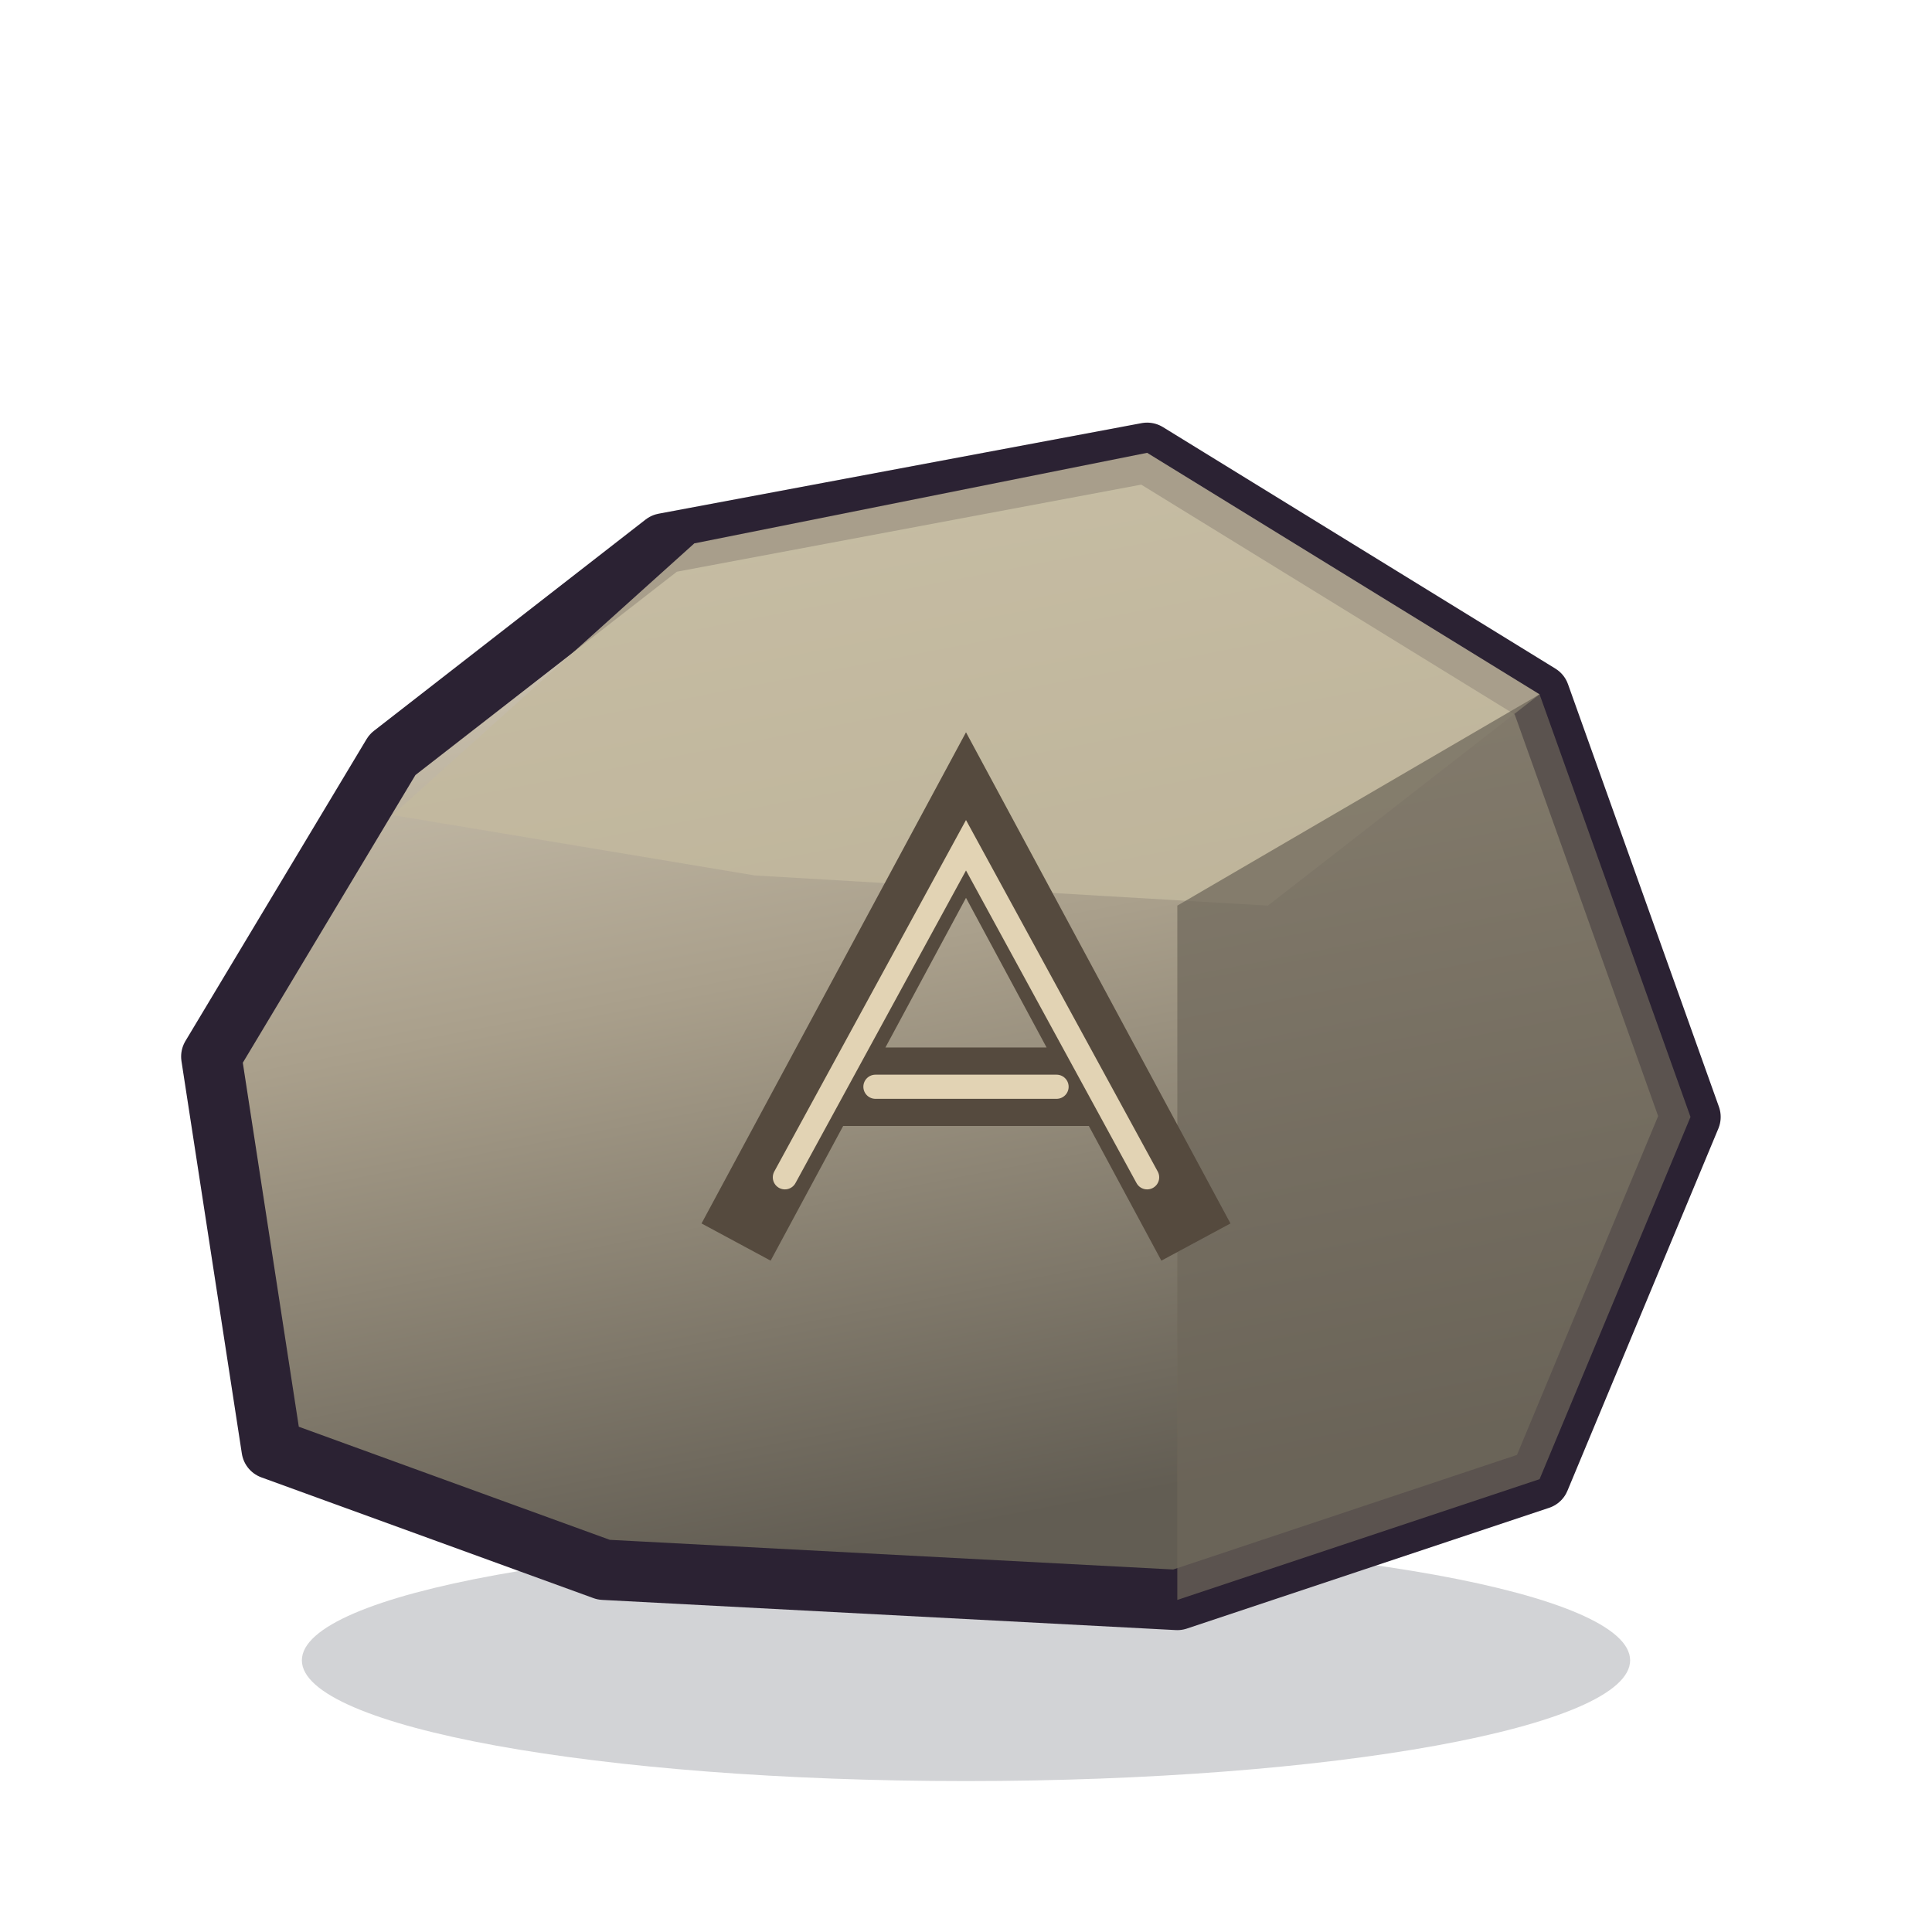
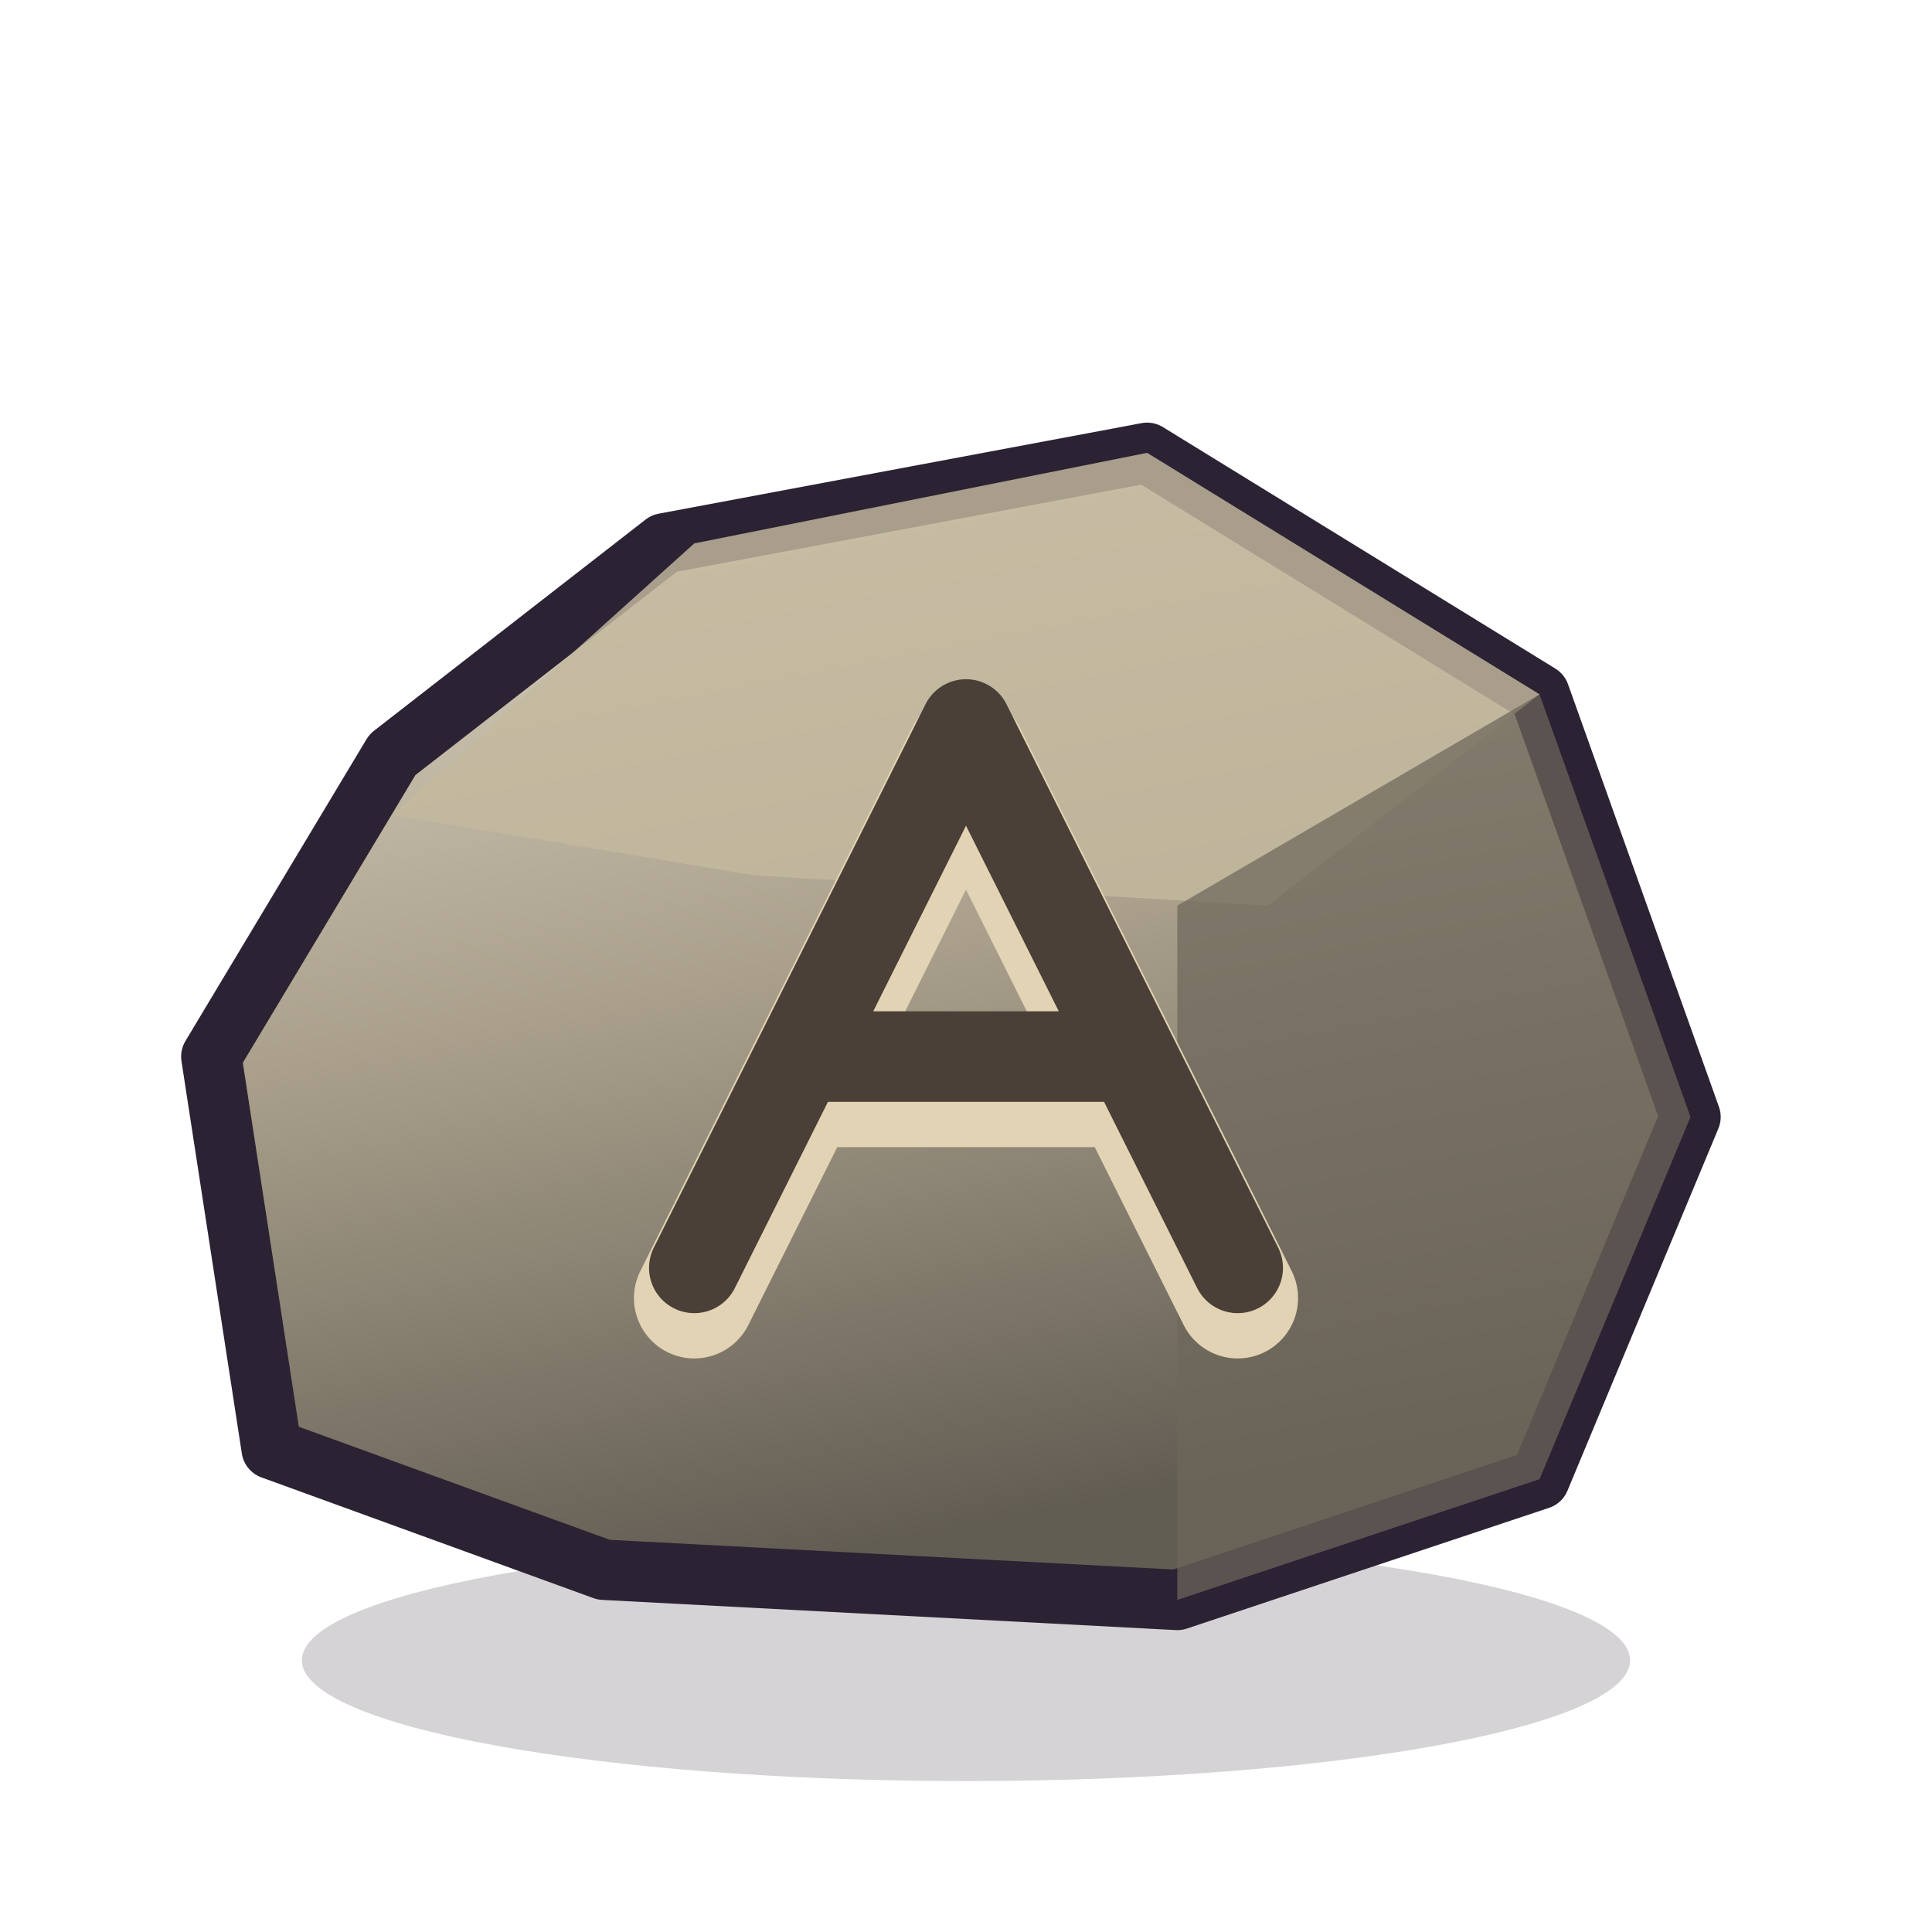
<svg xmlns="http://www.w3.org/2000/svg" width="64" height="64" viewBox="0 0 64 64">
  <defs>
    <linearGradient id="stone" x1="0" y1="0" x2=".25" y2="1">
      <stop stop-color="#e0d8c6" />
      <stop offset=".52" stop-color="#a99f8b" />
      <stop offset="1" stop-color="#625d53" />
    </linearGradient>
    <linearGradient id="wood" x1="0" y1="0" x2=".25" y2="1">
      <stop stop-color="#c4955f" />
      <stop offset=".52" stop-color="#87603e" />
      <stop offset="1" stop-color="#4d392f" />
    </linearGradient>
    <linearGradient id="bone" x1="0" y1="0" x2=".25" y2="1">
      <stop stop-color="#fff0ce" />
      <stop offset=".55" stop-color="#dfc69e" />
      <stop offset="1" stop-color="#ab8c69" />
    </linearGradient>
    <linearGradient id="cloth" x1="0" y1="0" x2=".25" y2="1">
      <stop stop-color="#b77563" />
      <stop offset=".52" stop-color="#8c5148" />
      <stop offset="1" stop-color="#4b3838" />
    </linearGradient>
    <linearGradient id="ruin" x1="0" y1="0" x2=".25" y2="1">
      <stop stop-color="#d2c6ad" />
      <stop offset=".52" stop-color="#9e9381" />
      <stop offset="1" stop-color="#61594e" />
    </linearGradient>
  </defs>
-   <ellipse cx="32" cy="55" rx="22" ry="4" fill="#202330" opacity=".20" />
+   <ellipse cx="32" cy="55" rx="22" ry="4" fill="#2b2233" opacity=".20" />
  <path d="M9 48 7 35 13 25 22 18 38 15 51 23 56 37 51 49 39 53 20 52Z" fill="url(#stone)" stroke="#2b2233" stroke-width="2" stroke-linejoin="round" />
  <path d="m13 27 10-9 15-3 13 8-9 7-17-1Z" fill="#c3b99f" opacity=".82" />
  <path d="m39 30 12-7 5 14-5 12-12 4Z" fill="#6e675a" opacity=".72" />
-   <path d="m25 40 7-13 7 13m-10-4h7" fill="none" stroke="#554a3e" stroke-width="2.6" stroke-linecap="square" stroke-linejoin="miter" />
-   <path d="m26 39 6-11 6 11m-9-3h6" fill="none" stroke="#e2d3b4" stroke-width=".8" stroke-linecap="round" />
+   <path d="M23 43 32 25 41 43M27 36h10" fill="none" stroke="#e2d3b4" stroke-width="4" stroke-linecap="round" stroke-linejoin="round" />
+   <path d="M23 42 32 24 41 42M27 35h10" fill="none" stroke="#4b4037" stroke-width="3" stroke-linecap="round" stroke-linejoin="round" />
</svg>
